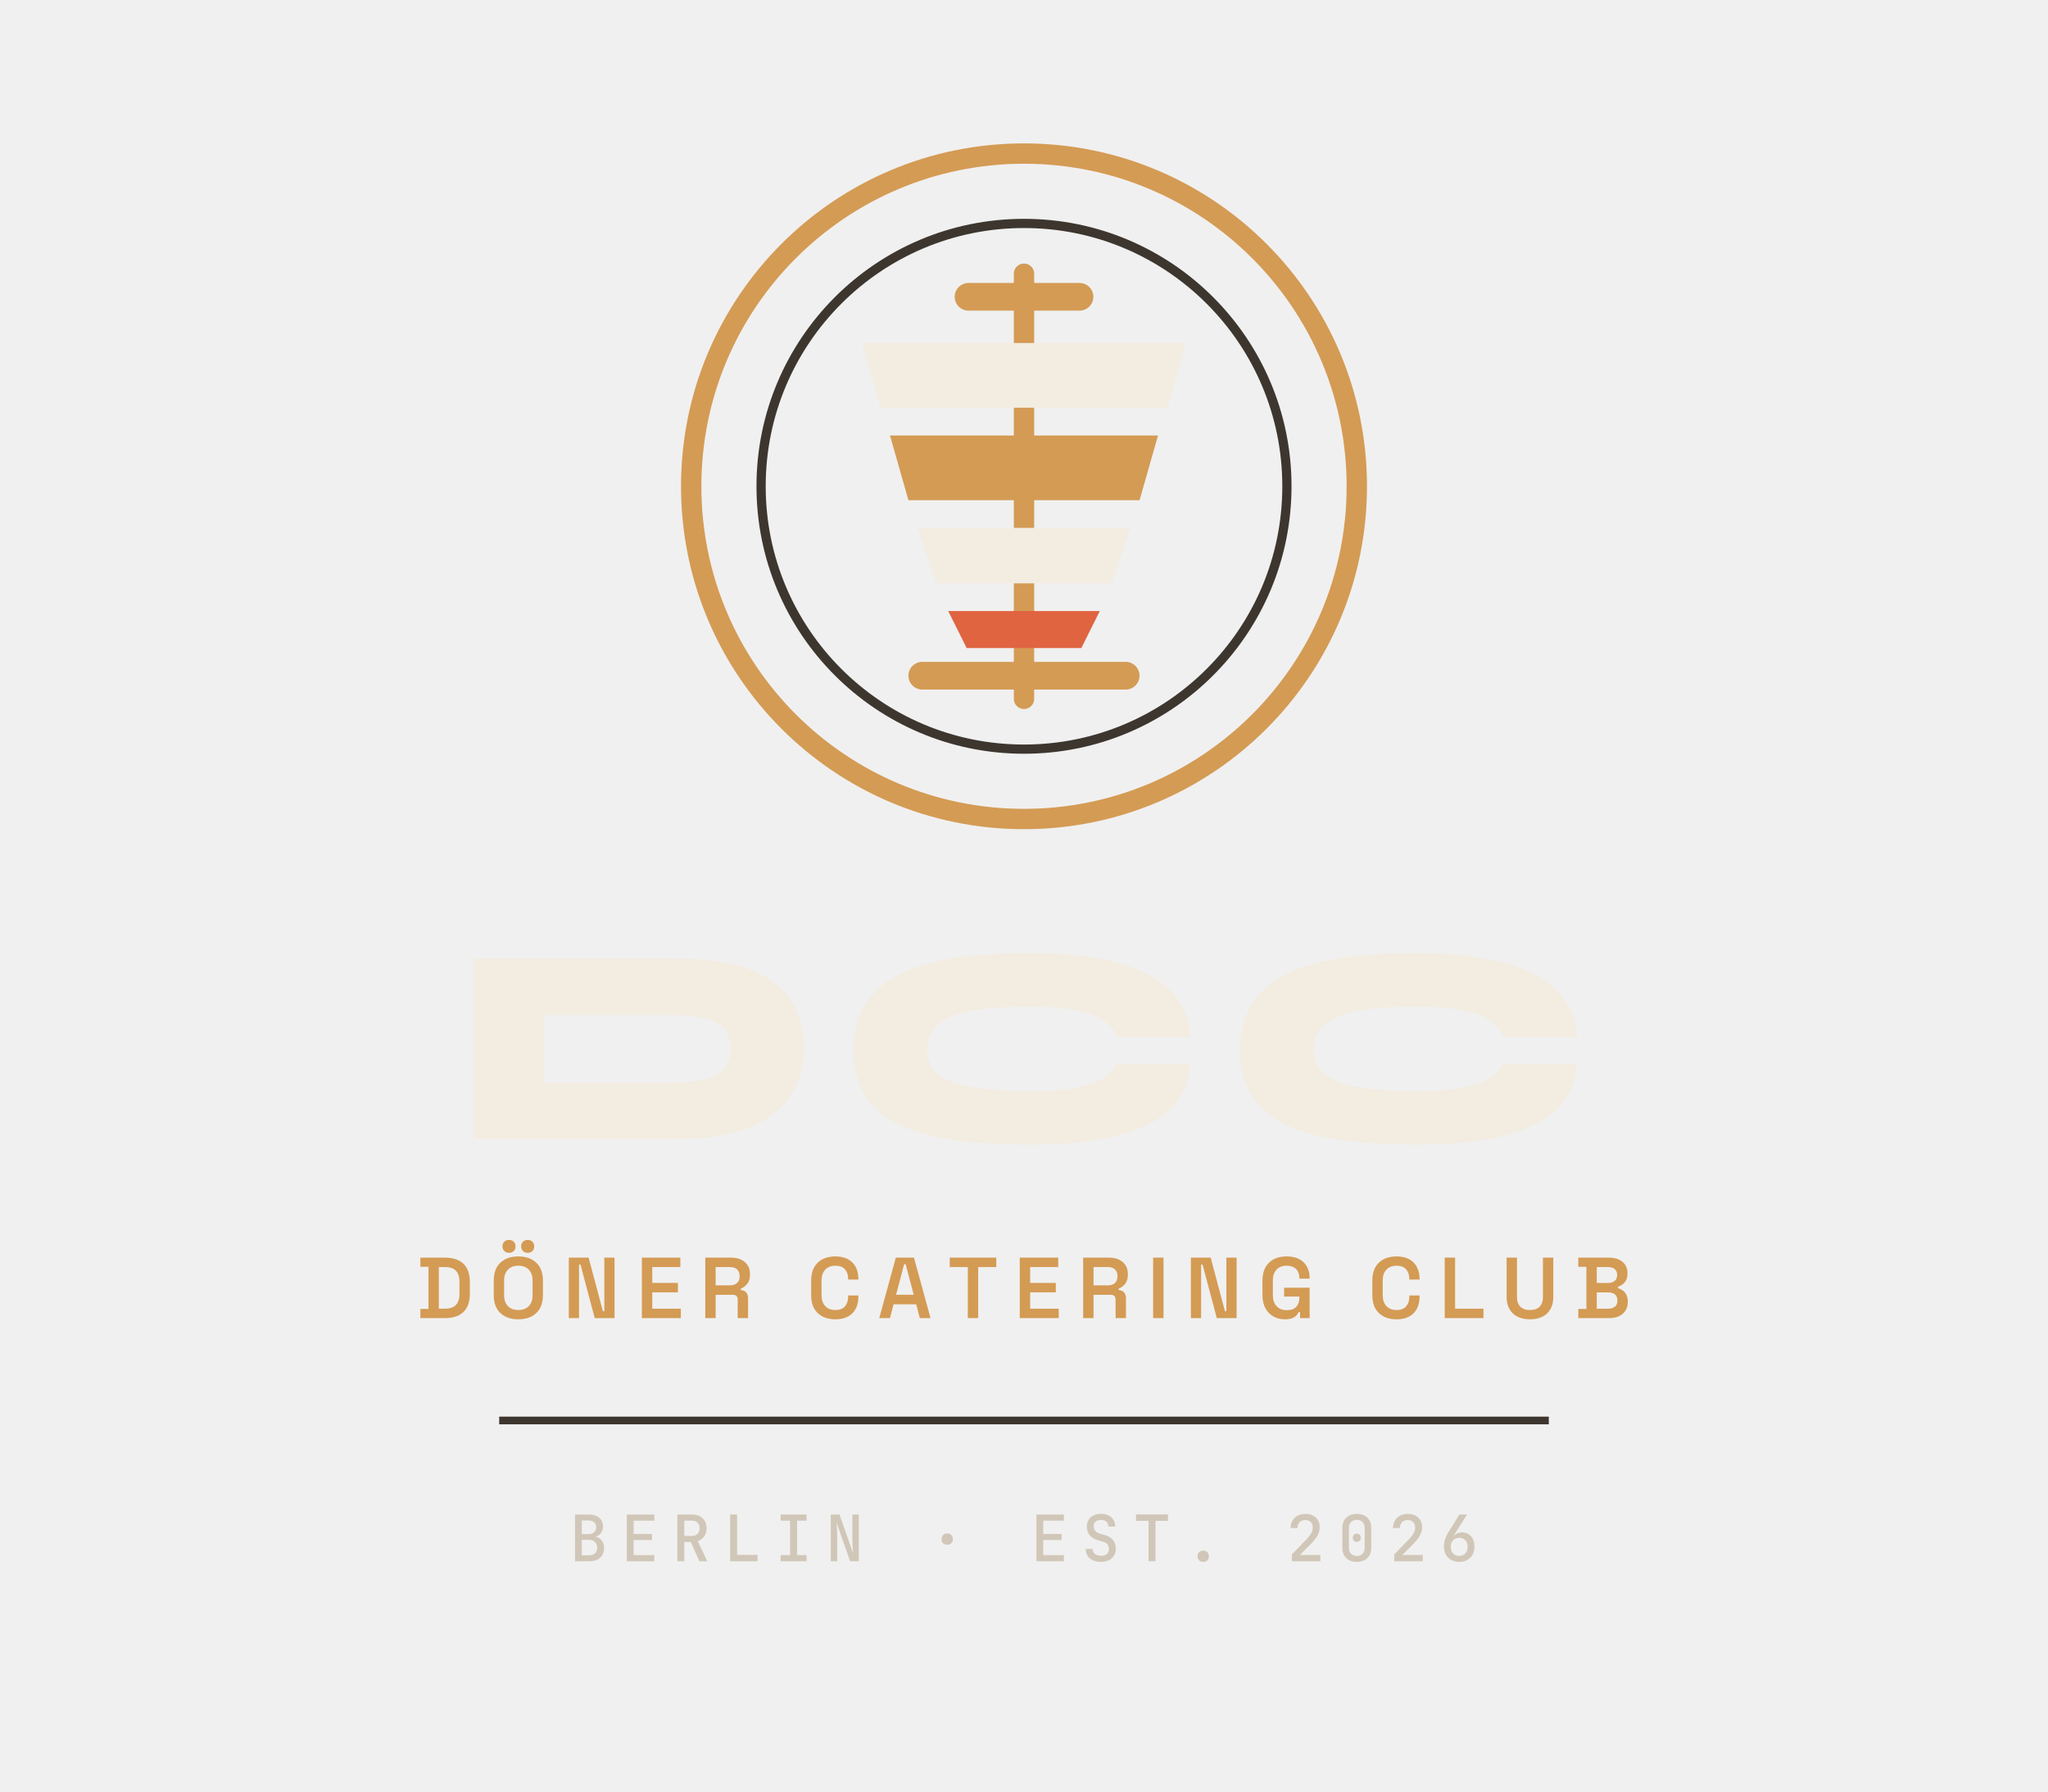
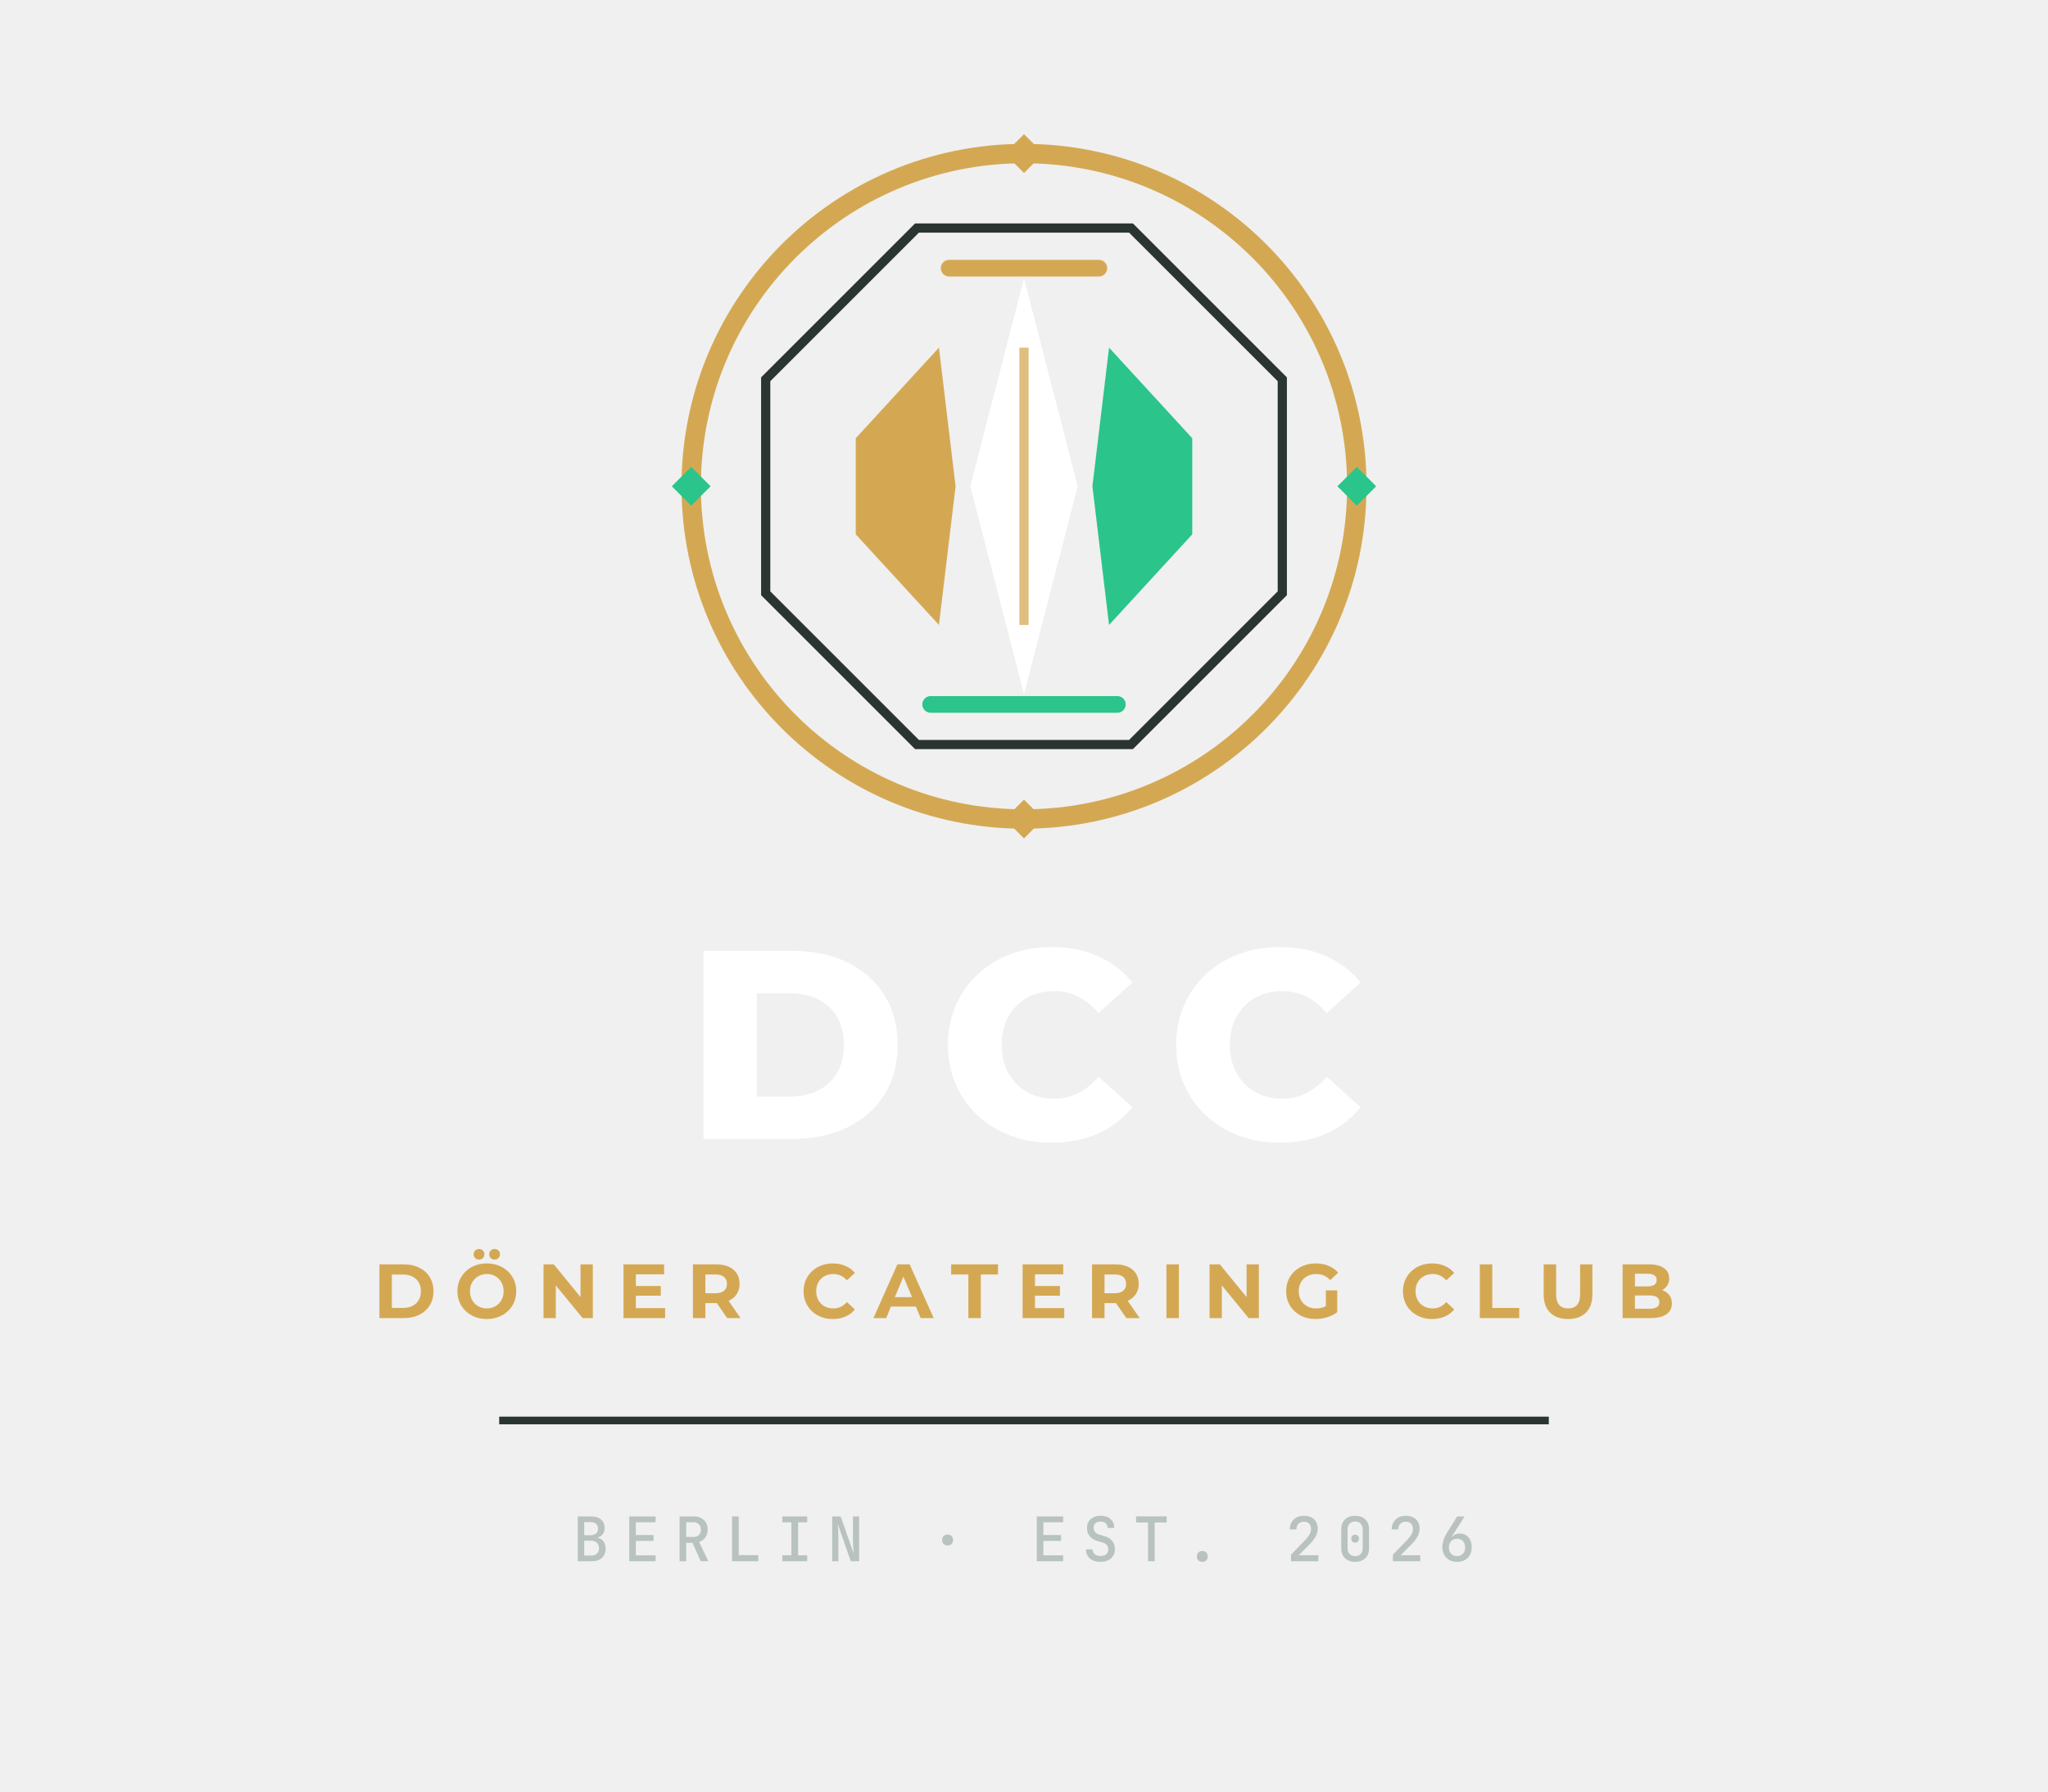
<svg xmlns="http://www.w3.org/2000/svg" viewBox="0 0 320 280" width="320" height="280" role="img" aria-label="DCC Döner Catering Club — logo-stacked (light)">
-   <circle cx="160.00" cy="76.00" r="52.00" fill="none" stroke="#D49B54" stroke-width="3.18" />
-   <circle cx="160.00" cy="76.00" r="41.08" fill="none" stroke="#3D362F" stroke-width="1.44" />
-   <line x1="160.00" y1="42.78" x2="160.00" y2="109.22" stroke="#D49B54" stroke-width="3.18" stroke-linecap="round" />
-   <rect x="149.17" y="44.22" width="21.67" height="4.33" rx="2.17" fill="#D49B54" />
-   <rect x="141.94" y="103.44" width="36.11" height="4.33" rx="2.17" fill="#D49B54" />
-   <path d="M 134.72,53.61 L 185.28,53.61 L 182.39,63.72 L 137.61,63.72 Z" fill="#F3ECE0" />
-   <path d="M 139.06,68.06 L 180.94,68.06 L 178.06,78.17 L 141.94,78.17 Z" fill="#D49B54" />
-   <path d="M 143.39,82.50 L 176.61,82.50 L 173.72,91.17 L 146.28,91.17 Z" fill="#F3ECE0" />
-   <path d="M 148.16,95.50 L 171.84,95.50 L 168.96,101.28 L 151.04,101.28 Z" fill="#E06440" />
-   <line x1="78" y1="222" x2="242" y2="222" stroke="#3D362F" stroke-width="1.2" />
-   <path d="M105.712 149.84Q111.652 149.84 115.524 150.984Q119.396 152.128 121.596 154.108Q123.796 156.088 124.698 158.618Q125.6 161.148 125.6 163.92Q125.6 166.692 124.588 169.222Q123.576 171.752 121.266 173.732Q118.956 175.712 115.15 176.856Q111.344 178.0 105.712 178.0H74.032V149.84ZM85.032 169.2H105.272Q107.736 169.2 109.452 168.87Q111.168 168.54 112.202 167.88Q113.236 167.22 113.698 166.23Q114.16 165.24 114.16 163.92Q114.16 162.6 113.698 161.61Q113.236 160.62 112.202 159.96Q111.168 159.3 109.452 158.97Q107.736 158.64 105.272 158.64H85.032ZM185.96 166.252Q185.74 170.432 182.924 173.248Q180.108 176.064 174.63 177.472Q169.152 178.88 160.792 178.88Q154.412 178.88 149.352 178.198Q144.292 177.516 140.728 175.866Q137.164 174.216 135.272 171.356Q133.38 168.496 133.38 164.14Q133.38 159.784 135.272 156.858Q137.164 153.932 140.728 152.194Q144.292 150.456 149.352 149.708Q154.412 148.96 160.792 148.96Q169.152 148.96 174.652 150.478Q180.152 151.996 182.968 154.944Q185.784 157.892 186.004 162.116H174.564Q174.036 160.708 172.628 159.63Q171.22 158.552 168.404 157.936Q165.588 157.32 160.792 157.32Q155.16 157.32 151.64 158.002Q148.12 158.684 146.492 160.18Q144.864 161.676 144.864 164.14Q144.864 166.384 146.492 167.792Q148.12 169.2 151.64 169.86Q155.16 170.52 160.792 170.52Q165.588 170.52 168.382 169.948Q171.176 169.376 172.584 168.386Q173.992 167.396 174.52 166.252ZM246.364 166.252Q246.144 170.432 243.328 173.248Q240.512 176.064 235.034 177.472Q229.556 178.88 221.196 178.88Q214.816 178.88 209.756 178.198Q204.696 177.516 201.132 175.866Q197.568 174.216 195.676 171.356Q193.784 168.496 193.784 164.14Q193.784 159.784 195.676 156.858Q197.568 153.932 201.132 152.194Q204.696 150.456 209.756 149.708Q214.816 148.96 221.196 148.96Q229.556 148.96 235.056 150.478Q240.556 151.996 243.372 154.944Q246.188 157.892 246.408 162.116H234.968Q234.44 160.708 233.032 159.63Q231.624 158.552 228.808 157.936Q225.992 157.32 221.196 157.32Q215.564 157.32 212.044 158.002Q208.524 158.684 206.896 160.18Q205.268 161.676 205.268 164.14Q205.268 166.384 206.896 167.792Q208.524 169.2 212.044 169.86Q215.564 170.52 221.196 170.52Q225.992 170.52 228.786 169.948Q231.58 169.376 232.988 168.386Q234.396 167.396 234.924 166.252Z" fill="#F3ECE0" />
-   <path d="M65.687 206.0V204.571H66.948V197.979H65.687V196.55H69.523Q71.417 196.55 72.416 197.511Q73.416 198.471 73.416 200.389V202.164Q73.416 204.081 72.416 205.041Q71.417 206.0 69.523 206.0ZM68.569 204.526H69.545Q70.696 204.526 71.245 203.933Q71.794 203.34 71.794 202.215V200.337Q71.794 199.198 71.245 198.612Q70.696 198.026 69.545 198.026H68.569ZM80.99 206.189Q79.229 206.189 78.188 205.21Q77.147 204.232 77.147 202.397V200.153Q77.147 198.319 78.188 197.34Q79.229 196.361 80.99 196.361Q82.751 196.361 83.792 197.34Q84.833 198.319 84.833 200.153V202.397Q84.833 204.232 83.792 205.21Q82.751 206.189 80.99 206.189ZM80.99 204.738Q82.046 204.738 82.629 204.119Q83.212 203.501 83.212 202.446V200.104Q83.212 199.049 82.629 198.431Q82.046 197.812 80.99 197.812Q79.948 197.812 79.358 198.431Q78.768 199.049 78.768 200.104V202.446Q78.768 203.501 79.358 204.119Q79.948 204.738 80.99 204.738ZM82.448 195.802Q82.018 195.802 81.722 195.528Q81.426 195.255 81.426 194.791Q81.426 194.324 81.722 194.052Q82.018 193.779 82.448 193.779Q82.892 193.779 83.182 194.052Q83.471 194.324 83.471 194.791Q83.471 195.255 83.182 195.528Q82.892 195.802 82.448 195.802ZM79.532 195.802Q79.101 195.802 78.805 195.528Q78.509 195.255 78.509 194.791Q78.509 194.324 78.805 194.052Q79.101 193.779 79.532 193.779Q79.976 193.779 80.265 194.052Q80.554 194.324 80.554 194.791Q80.554 195.255 80.265 195.528Q79.976 195.802 79.532 195.802ZM88.876 206.0V196.55H91.972L94.195 204.908H94.424V196.55H96.023V206.0H92.928L90.704 197.64H90.475V206.0ZM100.294 206.0V196.55H106.305V198.024H101.915V200.502H105.927V201.976H101.915V204.526H106.381V206.0ZM110.2 206.0V196.55H114.233Q115.122 196.55 115.784 196.858Q116.447 197.166 116.815 197.732Q117.183 198.298 117.183 199.072V199.229Q117.183 200.099 116.769 200.629Q116.354 201.159 115.756 201.39V201.619Q116.284 201.644 116.586 201.977Q116.887 202.311 116.887 202.887V206.0H115.266V203.115Q115.266 202.772 115.085 202.565Q114.905 202.358 114.499 202.358H111.821V206.0ZM111.821 200.885H114.063Q114.771 200.885 115.166 200.514Q115.562 200.144 115.562 199.516V199.392Q115.562 198.764 115.174 198.394Q114.787 198.024 114.063 198.024H111.821ZM130.523 206.189Q128.785 206.189 127.764 205.21Q126.744 204.232 126.744 202.397V200.153Q126.744 198.319 127.764 197.34Q128.785 196.361 130.523 196.361Q132.248 196.361 133.186 197.308Q134.123 198.255 134.123 199.904V199.982H132.524V199.854Q132.524 198.961 132.032 198.387Q131.541 197.812 130.523 197.812Q129.514 197.812 128.94 198.431Q128.366 199.049 128.366 200.126V202.424Q128.366 203.49 128.94 204.114Q129.514 204.738 130.523 204.738Q131.541 204.738 132.032 204.158Q132.524 203.578 132.524 202.696V202.46H134.123V202.646Q134.123 204.295 133.186 205.242Q132.248 206.189 130.523 206.189ZM137.383 206.0 139.974 196.55H142.805L145.395 206.0H143.722L143.157 203.845H139.621L139.056 206.0ZM140.009 202.35H142.769L141.504 197.564H141.275ZM151.221 206.0V198.024H148.396V196.55H155.667V198.024H152.842V206.0ZM159.338 206.0V196.55H165.35V198.024H160.96V200.502H164.972V201.976H160.96V204.526H165.426V206.0ZM169.244 206.0V196.55H173.278Q174.166 196.55 174.829 196.858Q175.492 197.166 175.86 197.732Q176.228 198.298 176.228 199.072V199.229Q176.228 200.099 175.813 200.629Q175.399 201.159 174.8 201.39V201.619Q175.328 201.644 175.63 201.977Q175.932 202.311 175.932 202.887V206.0H174.31V203.115Q174.31 202.772 174.13 202.565Q173.949 202.358 173.544 202.358H170.866V206.0ZM170.866 200.885H173.108Q173.815 200.885 174.211 200.514Q174.606 200.144 174.606 199.516V199.392Q174.606 198.764 174.219 198.394Q173.831 198.024 173.108 198.024H170.866ZM180.176 206.0V196.55H181.798V206.0ZM186.073 206.0V196.55H189.169L191.392 204.908H191.621V196.55H193.22V206.0H190.125L187.901 197.64H187.672V206.0ZM200.763 206.189Q199.772 206.189 198.979 205.75Q198.185 205.311 197.723 204.465Q197.261 203.619 197.261 202.397V200.153Q197.261 198.319 198.281 197.34Q199.301 196.361 201.039 196.361Q202.764 196.361 203.697 197.285Q204.63 198.208 204.63 199.778V199.835H203.031V199.729Q203.031 199.187 202.814 198.752Q202.596 198.318 202.155 198.065Q201.714 197.812 201.039 197.812Q200.031 197.812 199.456 198.431Q198.882 199.049 198.882 200.126V202.424Q198.882 203.49 199.456 204.125Q200.031 204.76 201.062 204.76Q202.088 204.76 202.562 204.207Q203.036 203.654 203.036 202.788V202.629H200.641V201.25H204.63V206.0H203.134V205.067H202.906Q202.799 205.313 202.575 205.576Q202.35 205.838 201.921 206.013Q201.492 206.189 200.763 206.189ZM218.205 206.189Q216.467 206.189 215.447 205.21Q214.427 204.232 214.427 202.397V200.153Q214.427 198.319 215.447 197.34Q216.467 196.361 218.205 196.361Q219.93 196.361 220.868 197.308Q221.806 198.255 221.806 199.904V199.982H220.207V199.854Q220.207 198.961 219.715 198.387Q219.223 197.812 218.205 197.812Q217.197 197.812 216.622 198.431Q216.048 199.049 216.048 200.126V202.424Q216.048 203.49 216.622 204.114Q217.197 204.738 218.205 204.738Q219.223 204.738 219.715 204.158Q220.207 203.578 220.207 202.696V202.46H221.806V202.646Q221.806 204.295 220.868 205.242Q219.93 206.189 218.205 206.189ZM225.737 206.0V196.55H227.359V204.526H231.792V206.0ZM239.056 206.189Q237.921 206.189 237.103 205.776Q236.284 205.362 235.847 204.583Q235.409 203.804 235.409 202.719V196.55H237.031V202.764Q237.031 203.699 237.554 204.218Q238.078 204.738 239.056 204.738Q240.035 204.738 240.559 204.218Q241.082 203.699 241.082 202.764V196.55H242.703V202.719Q242.703 203.804 242.267 204.583Q241.831 205.362 241.011 205.776Q240.191 206.189 239.056 206.189ZM246.614 206.0V204.571H247.875V197.979H246.614V196.55H251.443Q252.298 196.55 252.938 196.841Q253.578 197.133 253.936 197.666Q254.293 198.199 254.293 198.935V199.065Q254.293 199.715 254.048 200.131Q253.803 200.546 253.466 200.772Q253.129 200.999 252.823 201.095V201.324Q253.129 201.405 253.484 201.633Q253.839 201.86 254.088 202.281Q254.338 202.702 254.338 203.375V203.51Q254.338 204.29 253.972 204.849Q253.607 205.408 252.965 205.704Q252.324 206.0 251.481 206.0ZM249.496 204.526H251.288Q251.944 204.526 252.331 204.21Q252.717 203.893 252.717 203.32V203.189Q252.717 202.616 252.336 202.299Q251.956 201.982 251.288 201.982H249.496ZM249.496 200.509H251.276Q251.895 200.509 252.284 200.193Q252.672 199.878 252.672 199.334V199.199Q252.672 198.643 252.289 198.333Q251.906 198.024 251.276 198.024H249.496Z" fill="#D49B54" />
-   <path d="M89.849 244.0V236.7H92.003Q93.036 236.7 93.629 237.201Q94.223 237.703 94.223 238.584Q94.223 239.079 94.008 239.446Q93.794 239.812 93.412 240.012Q93.03 240.212 92.52 240.206V240.109Q93.073 240.099 93.492 240.317Q93.911 240.535 94.15 240.95Q94.39 241.365 94.39 241.946Q94.39 242.572 94.116 243.037Q93.843 243.501 93.339 243.751Q92.835 244.0 92.135 244.0ZM90.9 243.07H92.047Q92.634 243.07 92.974 242.758Q93.314 242.445 93.314 241.901Q93.314 241.343 92.974 241.001Q92.634 240.659 92.047 240.659H90.9ZM90.9 239.759H91.991Q92.527 239.759 92.837 239.472Q93.147 239.184 93.147 238.693Q93.147 238.199 92.841 237.914Q92.535 237.63 91.997 237.63H90.9ZM97.94 244.0V236.7H102.23V237.658H99.004V239.732H101.88V240.683H99.004V243.042H102.23V244.0ZM105.839 244.0V236.7H108.126Q108.815 236.7 109.329 236.966Q109.843 237.233 110.126 237.712Q110.41 238.191 110.41 238.836Q110.41 239.567 110.037 240.106Q109.664 240.645 109.025 240.86L110.51 244.0H109.279L107.945 241.002H106.916V244.0ZM106.916 240.045H108.126Q108.668 240.045 108.989 239.722Q109.309 239.398 109.309 238.857Q109.309 238.303 108.989 237.98Q108.668 237.657 108.126 237.657H106.916ZM114.09 244.0V236.7H115.17V243.006H118.365V244.0ZM121.975 244.0V243.036H123.453V237.664H121.975V236.7H126.025V237.664H124.547V243.036H126.025V244.0ZM129.81 244.0V236.7H131.175L133.303 242.77Q133.28 242.484 133.251 242.083Q133.221 241.682 133.203 241.253Q133.185 240.824 133.185 240.47V236.7H134.19V244.0H132.825L130.71 237.93Q130.733 238.194 130.756 238.581Q130.779 238.969 130.797 239.387Q130.815 239.806 130.815 240.17V244.0ZM148.0 241.424Q147.596 241.424 147.356 241.187Q147.116 240.951 147.116 240.554Q147.116 240.14 147.356 239.898Q147.596 239.656 148.0 239.656Q148.407 239.656 148.645 239.898Q148.884 240.14 148.884 240.554Q148.884 240.951 148.645 241.187Q148.407 241.424 148.0 241.424ZM161.94 244.0V236.7H166.23V237.658H163.004V239.732H165.88V240.683H163.004V243.042H166.23V244.0ZM172.028 244.1Q171.293 244.1 170.762 243.854Q170.23 243.608 169.941 243.152Q169.652 242.696 169.645 242.07H170.725Q170.725 242.566 171.073 242.855Q171.421 243.143 172.037 243.143Q172.619 243.143 172.947 242.863Q173.275 242.583 173.275 242.087Q173.275 241.683 173.051 241.383Q172.826 241.083 172.41 240.968L171.495 240.7Q170.691 240.473 170.253 239.916Q169.815 239.36 169.815 238.591Q169.815 237.986 170.089 237.539Q170.363 237.092 170.861 236.842Q171.359 236.593 172.036 236.593Q173.044 236.593 173.646 237.134Q174.249 237.675 174.256 238.58H173.176Q173.176 238.097 172.875 237.823Q172.574 237.55 172.023 237.55Q171.488 237.55 171.191 237.804Q170.895 238.059 170.895 238.517Q170.895 238.928 171.118 239.227Q171.342 239.525 171.759 239.647L172.693 239.925Q173.495 240.152 173.925 240.71Q174.355 241.267 174.355 242.052Q174.355 242.664 174.064 243.126Q173.774 243.588 173.251 243.844Q172.728 244.1 172.028 244.1ZM179.46 244.0V237.687H177.505V236.693H182.495V237.687H180.54V244.0ZM188.0 244.1Q187.596 244.1 187.356 243.864Q187.116 243.627 187.116 243.23Q187.116 242.816 187.356 242.574Q187.596 242.332 188.0 242.332Q188.407 242.332 188.645 242.574Q188.884 242.816 188.884 243.23Q188.884 243.627 188.645 243.864Q188.407 244.1 188.0 244.1ZM201.854 244.0V242.933L204.111 240.602Q204.633 240.055 204.877 239.621Q205.12 239.186 205.12 238.758Q205.12 238.199 204.815 237.882Q204.51 237.565 203.981 237.565Q203.398 237.565 203.066 237.896Q202.734 238.228 202.734 238.81H201.654Q201.668 238.132 201.959 237.635Q202.25 237.138 202.772 236.869Q203.293 236.6 203.99 236.6Q204.665 236.6 205.162 236.858Q205.659 237.116 205.929 237.586Q206.2 238.056 206.2 238.703Q206.2 239.35 205.864 239.972Q205.528 240.594 204.772 241.353L203.116 243.021H206.308V244.0ZM212.001 244.1Q211.312 244.1 210.804 243.832Q210.295 243.564 210.018 243.076Q209.74 242.589 209.74 241.935V238.765Q209.74 238.105 210.017 237.62Q210.295 237.135 210.803 236.868Q211.311 236.6 212 236.6Q212.698 236.6 213.202 236.868Q213.705 237.135 213.983 237.62Q214.26 238.105 214.26 238.765V241.935Q214.26 242.589 213.982 243.076Q213.705 243.564 213.198 243.832Q212.691 244.1 212.001 244.1ZM212.001 243.171Q212.561 243.171 212.896 242.83Q213.231 242.488 213.231 241.935V238.765Q213.231 238.212 212.896 237.87Q212.561 237.529 212.0 237.529Q211.439 237.529 211.104 237.87Q210.769 238.212 210.769 238.765V241.935Q210.769 242.488 211.105 242.83Q211.442 243.171 212.001 243.171ZM212.001 240.97Q211.718 240.97 211.544 240.791Q211.37 240.613 211.37 240.319Q211.37 240.035 211.544 239.863Q211.717 239.69 212.001 239.69Q212.285 239.69 212.457 239.863Q212.63 240.036 212.63 240.319Q212.63 240.612 212.457 240.791Q212.284 240.97 212.001 240.97ZM217.854 244.0V242.933L220.111 240.602Q220.633 240.055 220.877 239.621Q221.12 239.186 221.12 238.758Q221.12 238.199 220.815 237.882Q220.51 237.565 219.981 237.565Q219.398 237.565 219.066 237.896Q218.734 238.228 218.734 238.81H217.654Q217.668 238.132 217.959 237.635Q218.25 237.138 218.772 236.869Q219.293 236.6 219.99 236.6Q220.665 236.6 221.162 236.858Q221.659 237.116 221.929 237.586Q222.2 238.056 222.2 238.703Q222.2 239.35 221.864 239.972Q221.528 240.594 220.772 241.353L219.116 243.021H222.308V244.0ZM228.007 244.1Q227.288 244.1 226.748 243.799Q226.209 243.498 225.91 242.956Q225.611 242.415 225.611 241.699Q225.611 241.164 225.777 240.615Q225.942 240.065 226.252 239.569L228.025 236.7H229.226L227.111 240.062L227.16 240.095Q227.359 239.803 227.694 239.647Q228.028 239.491 228.444 239.491Q229.035 239.491 229.472 239.769Q229.909 240.048 230.149 240.553Q230.389 241.059 230.389 241.747Q230.389 242.45 230.09 242.98Q229.791 243.51 229.26 243.805Q228.729 244.1 228.007 244.1ZM228 243.165Q228.595 243.165 228.958 242.778Q229.321 242.391 229.321 241.753Q229.321 241.113 228.958 240.724Q228.596 240.335 228 240.335Q227.405 240.335 227.042 240.724Q226.679 241.113 226.679 241.753Q226.679 242.391 227.042 242.778Q227.404 243.165 228 243.165Z" fill="#D1C7B8" />
+   <circle cx="160.00" cy="76.00" r="52.00" fill="none" stroke="#D4A853" stroke-width="3.03" />
+   <polygon points="200.36,92.72 176.72,116.36 143.28,116.36 119.64,92.72 119.64,59.28 143.28,35.64 176.72,35.64 200.36,59.28" fill="none" stroke="#2A3531" stroke-width="1.44" />
+   <polygon points="160.00,20.97 163.03,24.00 160.00,27.03 156.97,24.00" fill="#D4A853" />
+   <polygon points="160.00,124.97 163.03,128.00 160.00,131.03 156.97,128.00" fill="#D4A853" />
+   <polygon points="108.00,72.97 111.03,76.00 108.00,79.03 104.97,76.00" fill="#2BC48A" />
+   <polygon points="212.00,72.97 215.03,76.00 212.00,79.03 208.97,76.00" fill="#2BC48A" />
+   <path d="M 160.00,43.50 L 168.38,76.00 L 160.00,108.50 L 151.62,76.00 Z" fill="#FFFFFF" />
+   <path d="M 146.71,54.33 L 133.71,68.49 L 133.71,83.51 L 146.71,97.67 L 149.31,76.00 Z" fill="#D4A853" />
+   <path d="M 173.29,54.33 L 186.29,68.49 L 186.29,83.51 L 173.29,97.67 L 170.69,76.00 Z" fill="#2BC48A" />
+   <line x1="160.00" y1="54.33" x2="160.00" y2="97.67" stroke="#D4A853" stroke-width="1.44" stroke-opacity="0.75" />
+   <rect x="147.00" y="40.61" width="26.00" height="2.60" rx="1.30" fill="#D4A853" />
+   <rect x="144.11" y="108.79" width="31.78" height="2.60" rx="1.30" fill="#2BC48A" />
+   <line x1="78" y1="222" x2="242" y2="222" stroke="#2A3531" stroke-width="1.2" />
+   <path d="M109.934 178.0V148.6H123.836Q128.708 148.6 132.404 150.406Q136.1 152.212 138.179 155.509Q140.258 158.806 140.258 163.3Q140.258 167.794 138.179 171.091Q136.1 174.388 132.404 176.194Q128.708 178.0 123.836 178.0ZM118.25 171.364H123.5Q127.238 171.364 129.548 169.222Q131.858 167.08 131.858 163.3Q131.858 159.52 129.548 157.378Q127.238 155.236 123.5 155.236H118.25ZM164.284 178.588Q160.798 178.588 157.837 177.454Q154.876 176.32 152.713 174.283Q150.55 172.246 149.332 169.453Q148.114 166.66 148.114 163.3Q148.114 159.94 149.332 157.147Q150.55 154.354 152.713 152.317Q154.876 150.28 157.837 149.146Q160.798 148.012 164.284 148.012Q168.358 148.012 171.571 149.44Q174.784 150.868 176.926 153.556L171.634 158.344Q170.248 156.664 168.526 155.782Q166.804 154.9 164.704 154.9Q162.268 154.9 160.441 155.95Q158.614 157.0 157.564 158.89Q156.514 160.78 156.514 163.3Q156.514 165.82 157.564 167.71Q158.614 169.6 160.441 170.65Q162.268 171.7 164.704 171.7Q166.804 171.7 168.526 170.818Q170.248 169.936 171.634 168.256L176.926 173.044Q174.784 175.732 171.571 177.16Q168.358 178.588 164.284 178.588ZM199.944 178.588Q196.458 178.588 193.497 177.454Q190.536 176.32 188.373 174.283Q186.21 172.246 184.992 169.453Q183.774 166.66 183.774 163.3Q183.774 159.94 184.992 157.147Q186.21 154.354 188.373 152.317Q190.536 150.28 193.497 149.146Q196.458 148.012 199.944 148.012Q204.018 148.012 207.231 149.44Q210.444 150.868 212.586 153.556L207.294 158.344Q205.908 156.664 204.186 155.782Q202.464 154.9 200.364 154.9Q197.928 154.9 196.101 155.95Q194.274 157.0 193.224 158.89Q192.174 160.78 192.174 163.3Q192.174 165.82 193.224 167.71Q194.274 169.6 196.101 170.65Q197.928 171.7 200.364 171.7Q202.464 171.7 204.186 170.818Q205.908 169.936 207.294 168.256L212.586 173.044Q210.444 175.732 207.231 177.16Q204.018 178.588 199.944 178.588Z" fill="#FFFFFF" />
+   <path d="M59.284 206.0V197.6H63.1Q64.468 197.6 65.512 198.122Q66.556 198.644 67.144 199.586Q67.732 200.528 67.732 201.8Q67.732 203.072 67.144 204.014Q66.556 204.956 65.512 205.478Q64.468 206.0 63.1 206.0ZM61.228 204.404H63.004Q63.844 204.404 64.462 204.086Q65.08 203.768 65.422 203.186Q65.764 202.604 65.764 201.8Q65.764 200.996 65.422 200.414Q65.08 199.832 64.462 199.514Q63.844 199.196 63.004 199.196H61.228ZM76.064 206.144Q75.068 206.144 74.234 205.82Q73.4 205.496 72.776 204.908Q72.152 204.32 71.81 203.528Q71.468 202.736 71.468 201.8Q71.468 200.864 71.81 200.072Q72.152 199.28 72.776 198.692Q73.4 198.104 74.234 197.78Q75.068 197.456 76.064 197.456Q77.06 197.456 77.894 197.78Q78.728 198.104 79.352 198.686Q79.976 199.268 80.318 200.066Q80.66 200.864 80.66 201.8Q80.66 202.736 80.318 203.534Q79.976 204.332 79.352 204.914Q78.728 205.496 77.894 205.82Q77.06 206.144 76.064 206.144ZM76.064 204.488Q76.808 204.488 77.402 204.146Q77.996 203.804 78.344 203.198Q78.692 202.592 78.692 201.8Q78.692 201.008 78.344 200.402Q77.996 199.796 77.402 199.454Q76.808 199.112 76.064 199.112Q75.32 199.112 74.726 199.454Q74.132 199.796 73.784 200.402Q73.436 201.008 73.436 201.8Q73.436 202.592 73.784 203.198Q74.132 203.804 74.726 204.146Q75.32 204.488 76.064 204.488ZM74.852 196.856Q74.492 196.856 74.252 196.628Q74.012 196.4 74.012 196.028Q74.012 195.656 74.252 195.428Q74.492 195.2 74.852 195.2Q75.2 195.2 75.44 195.428Q75.68 195.656 75.68 196.028Q75.68 196.4 75.44 196.628Q75.2 196.856 74.852 196.856ZM77.276 196.856Q76.928 196.856 76.688 196.628Q76.448 196.4 76.448 196.028Q76.448 195.656 76.688 195.428Q76.928 195.2 77.276 195.2Q77.636 195.2 77.876 195.428Q78.116 195.656 78.116 196.028Q78.116 196.4 77.876 196.628Q77.636 196.856 77.276 196.856ZM84.924 206.0V197.6H86.532L90.708 202.712V197.6H92.628V206.0H91.032L86.844 200.888V206.0ZM97.42 206.0V197.6H103.768V199.16H99.352V200.984H103.252V202.496H99.352V204.44H103.924V206.0ZM108.272 206.0V197.6H111.86Q113.612 197.6 114.584 198.416Q115.556 199.232 115.556 200.648Q115.556 201.584 115.106 202.262Q114.656 202.94 113.84 203.3L115.712 206.0H113.624L112.004 203.66Q111.956 203.66 111.908 203.66H110.216V206.0ZM110.216 202.112H111.8Q112.688 202.112 113.138 201.722Q113.588 201.332 113.588 200.648Q113.588 199.952 113.138 199.568Q112.688 199.184 111.8 199.184H110.216ZM130.108 206.144Q129.136 206.144 128.302 205.82Q127.468 205.496 126.856 204.914Q126.244 204.332 125.902 203.54Q125.56 202.748 125.56 201.8Q125.56 200.852 125.902 200.06Q126.244 199.268 126.862 198.686Q127.48 198.104 128.308 197.78Q129.136 197.456 130.12 197.456Q131.212 197.456 132.1 197.84Q132.988 198.224 133.576 198.944L132.328 200.096Q131.464 199.112 130.216 199.112Q129.424 199.112 128.818 199.454Q128.212 199.796 127.87 200.402Q127.528 201.008 127.528 201.8Q127.528 202.592 127.87 203.198Q128.212 203.804 128.818 204.146Q129.424 204.488 130.216 204.488Q131.464 204.488 132.328 203.492L133.576 204.644Q132.988 205.376 132.1 205.76Q131.212 206.144 130.108 206.144ZM136.472 206.0 140.216 197.6H142.136L145.892 206.0H143.852L143.108 204.2H139.208L138.464 206.0ZM139.82 202.724H142.496L141.164 199.52ZM151.308 206.0V199.184H148.62V197.6H155.94V199.184H153.252V206.0ZM159.784 206.0V197.6H166.132V199.16H161.716V200.984H165.616V202.496H161.716V204.44H166.288V206.0ZM170.636 206.0V197.6H174.224Q175.976 197.6 176.948 198.416Q177.92 199.232 177.92 200.648Q177.92 201.584 177.47 202.262Q177.02 202.94 176.204 203.3L178.076 206.0H175.988L174.368 203.66Q174.32 203.66 174.272 203.66H172.58V206.0ZM172.58 202.112H174.164Q175.052 202.112 175.502 201.722Q175.952 201.332 175.952 200.648Q175.952 199.952 175.502 199.568Q175.052 199.184 174.164 199.184H172.58ZM182.256 206.0V197.6H184.2V206.0ZM188.992 206.0V197.6H190.6L194.776 202.712V197.6H196.696V206.0H195.1L190.912 200.888V206.0ZM205.544 206.144Q204.548 206.144 203.714 205.82Q202.88 205.496 202.262 204.914Q201.644 204.332 201.302 203.54Q200.96 202.748 200.96 201.8Q200.96 200.852 201.302 200.06Q201.644 199.268 202.268 198.686Q202.892 198.104 203.732 197.78Q204.572 197.456 205.58 197.456Q206.684 197.456 207.584 197.828Q208.484 198.2 209.096 198.908L207.848 200.06Q206.948 199.112 205.676 199.112Q204.86 199.112 204.242 199.448Q203.624 199.784 203.276 200.39Q202.928 200.996 202.928 201.8Q202.928 202.58 203.276 203.192Q203.624 203.804 204.236 204.146Q204.848 204.488 205.652 204.488Q206.048 204.488 206.426 204.41Q206.804 204.332 207.164 204.14V201.668H208.94V205.076Q208.244 205.604 207.344 205.874Q206.444 206.144 205.544 206.144ZM223.756 206.144Q222.784 206.144 221.95 205.82Q221.116 205.496 220.504 204.914Q219.892 204.332 219.55 203.54Q219.208 202.748 219.208 201.8Q219.208 200.852 219.55 200.06Q219.892 199.268 220.51 198.686Q221.128 198.104 221.956 197.78Q222.784 197.456 223.768 197.456Q224.86 197.456 225.748 197.84Q226.636 198.224 227.224 198.944L225.976 200.096Q225.112 199.112 223.864 199.112Q223.072 199.112 222.466 199.454Q221.86 199.796 221.518 200.402Q221.176 201.008 221.176 201.8Q221.176 202.592 221.518 203.198Q221.86 203.804 222.466 204.146Q223.072 204.488 223.864 204.488Q225.112 204.488 225.976 203.492L227.224 204.644Q226.636 205.376 225.748 205.76Q224.86 206.144 223.756 206.144ZM231.224 206.0V197.6H233.168V204.416H237.38V206.0ZM245.004 206.144Q243.216 206.144 242.208 205.148Q241.2 204.152 241.2 202.304V197.6H243.144V202.232Q243.144 203.432 243.636 203.96Q244.128 204.488 245.016 204.488Q245.904 204.488 246.396 203.96Q246.888 203.432 246.888 202.232V197.6H248.808V202.304Q248.808 204.152 247.8 205.148Q246.792 206.144 245.004 206.144ZM253.528 206.0V197.6H257.632Q259.216 197.6 260.014 198.2Q260.812 198.8 260.812 199.784Q260.812 200.42 260.518 200.888Q260.224 201.356 259.708 201.632Q260.404 201.86 260.818 202.388Q261.232 202.916 261.232 203.708Q261.232 204.788 260.38 205.394Q259.528 206.0 257.872 206.0ZM255.46 204.536H257.728Q258.484 204.536 258.88 204.29Q259.276 204.044 259.276 203.504Q259.276 202.46 257.728 202.46H255.46ZM255.46 201.044H257.392Q258.856 201.044 258.856 200.048Q258.856 199.064 257.392 199.064H255.46Z" fill="#D4A853" />
+   <path d="M90.275 244.0V236.992H92.343Q93.335 236.992 93.904 237.473Q94.474 237.955 94.474 238.801Q94.474 239.276 94.268 239.628Q94.062 239.98 93.696 240.172Q93.329 240.364 92.839 240.357V240.265Q93.37 240.255 93.772 240.464Q94.175 240.674 94.404 241.072Q94.634 241.47 94.634 242.028Q94.634 242.629 94.372 243.075Q94.109 243.521 93.625 243.76Q93.142 244.0 92.47 244.0ZM91.284 243.107H92.385Q92.949 243.107 93.275 242.807Q93.601 242.507 93.601 241.985Q93.601 241.449 93.275 241.121Q92.949 240.793 92.385 240.793H91.284ZM91.284 239.929H92.331Q92.846 239.929 93.144 239.653Q93.441 239.377 93.441 238.905Q93.441 238.431 93.147 238.158Q92.854 237.885 92.337 237.885H91.284ZM98.322 244.0V236.992H102.441V237.912H99.344V239.903H102.105V240.816H99.344V243.08H102.441V244.0ZM106.185 244.0V236.992H108.381Q109.042 236.992 109.536 237.248Q110.029 237.504 110.301 237.964Q110.574 238.423 110.574 239.043Q110.574 239.744 110.216 240.262Q109.857 240.779 109.244 240.986L110.67 244.0H109.488L108.207 241.122H107.219V244.0ZM107.219 240.203H108.381Q108.901 240.203 109.209 239.893Q109.517 239.582 109.517 239.063Q109.517 238.531 109.209 238.221Q108.901 237.911 108.381 237.911H107.219ZM114.386 244.0V236.992H115.423V243.046H118.49V244.0ZM122.236 244.0V243.075H123.655V237.917H122.236V236.992H126.124V237.917H124.705V243.075H126.124V244.0ZM130.038 244.0V236.992H131.348L133.391 242.819Q133.369 242.545 133.34 242.16Q133.312 241.775 133.295 241.363Q133.278 240.951 133.278 240.611V236.992H134.242V244.0H132.932L130.902 238.173Q130.924 238.426 130.946 238.798Q130.968 239.17 130.985 239.572Q131.002 239.974 131.002 240.323V244.0ZM148.06 241.527Q147.672 241.527 147.442 241.3Q147.211 241.073 147.211 240.692Q147.211 240.294 147.442 240.062Q147.672 239.83 148.06 239.83Q148.451 239.83 148.68 240.062Q148.909 240.294 148.909 240.692Q148.909 241.073 148.68 241.3Q148.451 241.527 148.06 241.527ZM162.002 244.0V236.992H166.121V237.912H163.024V239.903H165.785V240.816H163.024V243.08H166.121V244.0ZM171.967 244.096Q171.261 244.096 170.751 243.86Q170.241 243.624 169.963 243.186Q169.686 242.748 169.679 242.147H170.716Q170.716 242.623 171.05 242.9Q171.384 243.177 171.976 243.177Q172.534 243.177 172.849 242.908Q173.164 242.64 173.164 242.164Q173.164 241.776 172.948 241.488Q172.733 241.2 172.334 241.089L171.455 240.832Q170.683 240.614 170.263 240.08Q169.842 239.546 169.842 238.807Q169.842 238.227 170.105 237.797Q170.368 237.368 170.847 237.129Q171.325 236.889 171.975 236.889Q172.942 236.889 173.521 237.409Q174.099 237.928 174.106 238.797H173.069Q173.069 238.333 172.78 238.071Q172.491 237.808 171.962 237.808Q171.448 237.808 171.164 238.052Q170.879 238.297 170.879 238.736Q170.879 239.131 171.094 239.417Q171.308 239.704 171.709 239.821L172.605 240.088Q173.375 240.306 173.788 240.841Q174.201 241.376 174.201 242.13Q174.201 242.717 173.922 243.161Q173.643 243.604 173.141 243.85Q172.639 244.096 171.967 244.096ZM179.382 244.0V237.94H177.505V236.985H182.295V237.94H180.418V244.0ZM187.86 244.096Q187.472 244.096 187.242 243.869Q187.011 243.642 187.011 243.261Q187.011 242.863 187.242 242.631Q187.472 242.399 187.86 242.399Q188.251 242.399 188.48 242.631Q188.709 242.863 188.709 243.261Q188.709 243.642 188.48 243.869Q188.251 244.096 187.86 244.096ZM201.72 244.0V242.976L203.887 240.738Q204.388 240.213 204.621 239.796Q204.855 239.379 204.855 238.968Q204.855 238.431 204.562 238.127Q204.27 237.822 203.762 237.822Q203.202 237.822 202.883 238.141Q202.565 238.459 202.565 239.018H201.528Q201.541 238.367 201.821 237.89Q202.1 237.412 202.601 237.154Q203.101 236.896 203.77 236.896Q204.418 236.896 204.896 237.144Q205.373 237.391 205.632 237.843Q205.892 238.294 205.892 238.915Q205.892 239.536 205.569 240.133Q205.247 240.73 204.521 241.459L202.931 243.06H205.996V244.0ZM211.741 244.096Q211.08 244.096 210.591 243.839Q210.103 243.581 209.837 243.113Q209.57 242.645 209.57 242.018V238.974Q209.57 238.341 209.837 237.875Q210.103 237.41 210.591 237.153Q211.079 236.896 211.74 236.896Q212.41 236.896 212.893 237.153Q213.377 237.41 213.643 237.875Q213.91 238.341 213.91 238.974V242.018Q213.91 242.645 213.643 243.113Q213.377 243.581 212.89 243.839Q212.403 244.096 211.741 244.096ZM211.741 243.204Q212.279 243.204 212.6 242.876Q212.922 242.548 212.922 242.018V238.974Q212.922 238.444 212.6 238.116Q212.279 237.788 211.74 237.788Q211.201 237.788 210.88 238.116Q210.558 238.444 210.558 238.974V242.018Q210.558 242.548 210.881 242.876Q211.204 243.204 211.741 243.204ZM211.741 241.091Q211.469 241.091 211.302 240.92Q211.135 240.748 211.135 240.466Q211.135 240.194 211.302 240.028Q211.468 239.862 211.741 239.862Q212.014 239.862 212.179 240.028Q212.345 240.194 212.345 240.466Q212.345 240.748 212.179 240.919Q212.013 241.091 211.741 241.091ZM217.64 244.0V242.976L219.807 240.738Q220.308 240.213 220.541 239.796Q220.775 239.379 220.775 238.968Q220.775 238.431 220.482 238.127Q220.19 237.822 219.682 237.822Q219.122 237.822 218.803 238.141Q218.485 238.459 218.485 239.018H217.448Q217.461 238.367 217.741 237.89Q218.02 237.412 218.521 237.154Q219.021 236.896 219.69 236.896Q220.338 236.896 220.816 237.144Q221.293 237.391 221.552 237.843Q221.812 238.294 221.812 238.915Q221.812 239.536 221.489 240.133Q221.167 240.73 220.441 241.459L218.851 243.06H221.916V244.0ZM227.667 244.096Q226.976 244.096 226.458 243.807Q225.941 243.518 225.654 242.998Q225.367 242.478 225.367 241.791Q225.367 241.277 225.525 240.75Q225.684 240.222 225.982 239.746L227.684 236.992H228.837L226.807 240.22L226.854 240.251Q227.045 239.971 227.366 239.821Q227.687 239.671 228.086 239.671Q228.654 239.671 229.073 239.939Q229.493 240.206 229.723 240.691Q229.953 241.177 229.953 241.837Q229.953 242.512 229.666 243.021Q229.379 243.53 228.869 243.813Q228.36 244.096 227.667 244.096ZM227.66 243.198Q228.231 243.198 228.58 242.827Q228.928 242.455 228.928 241.843Q228.928 241.228 228.58 240.855Q228.232 240.482 227.66 240.482Q227.089 240.482 226.74 240.855Q226.392 241.228 226.392 241.843Q226.392 242.455 226.74 242.827Q227.088 243.198 227.66 243.198Z" fill="#B8C2BE" />
</svg>
